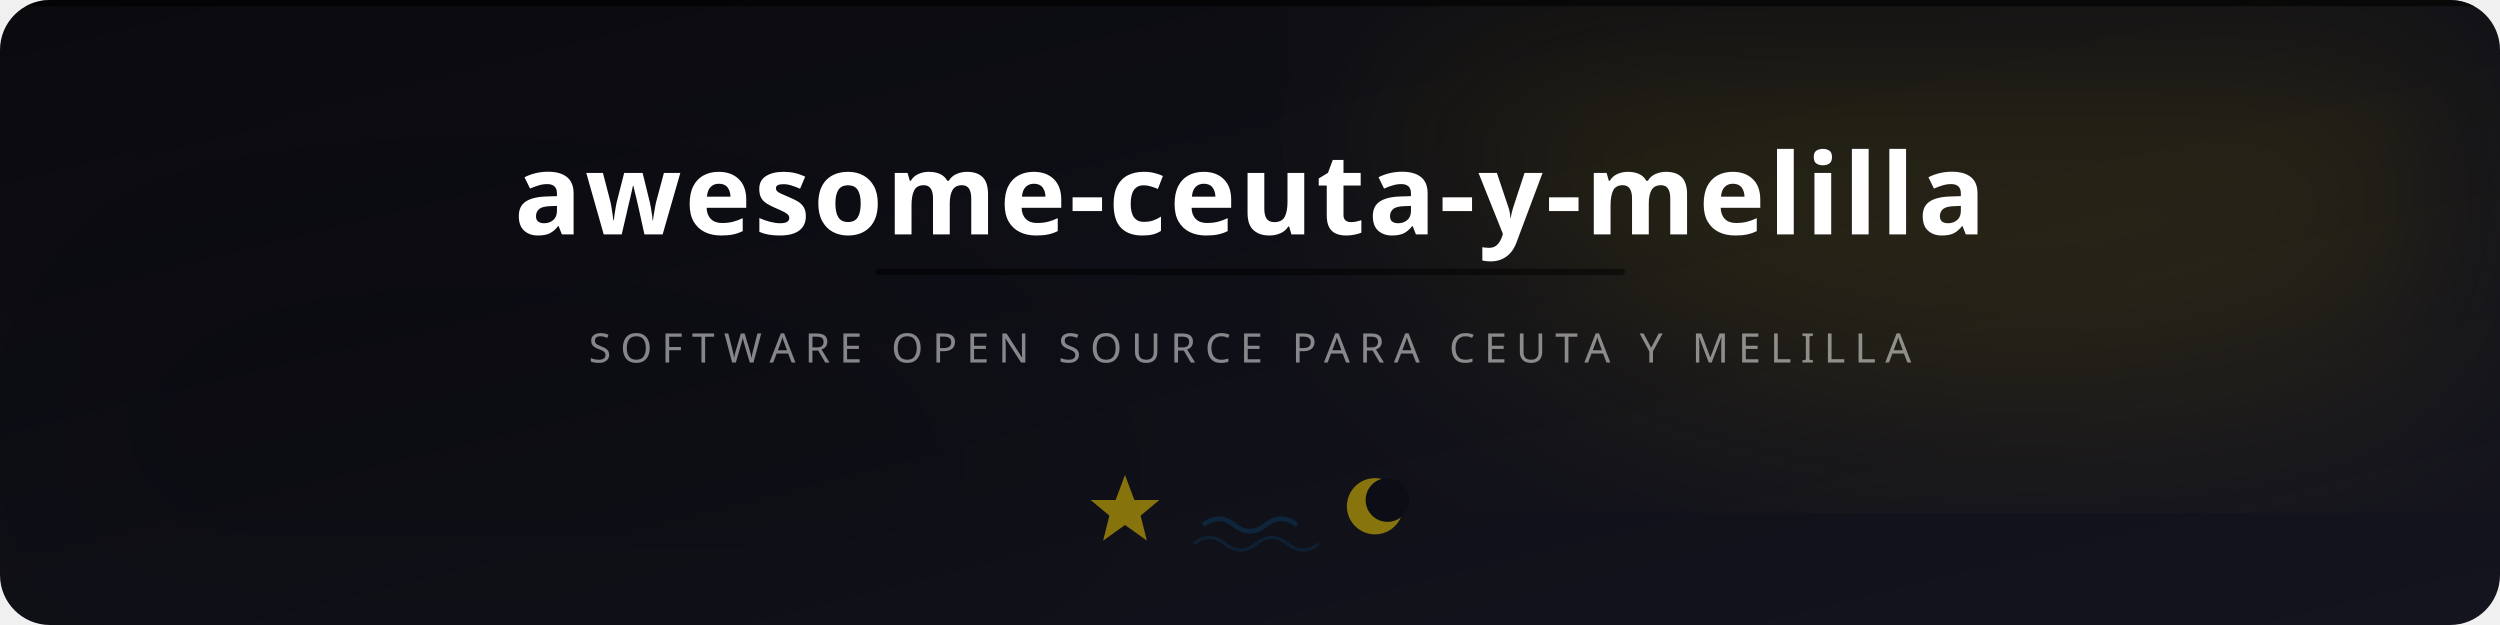
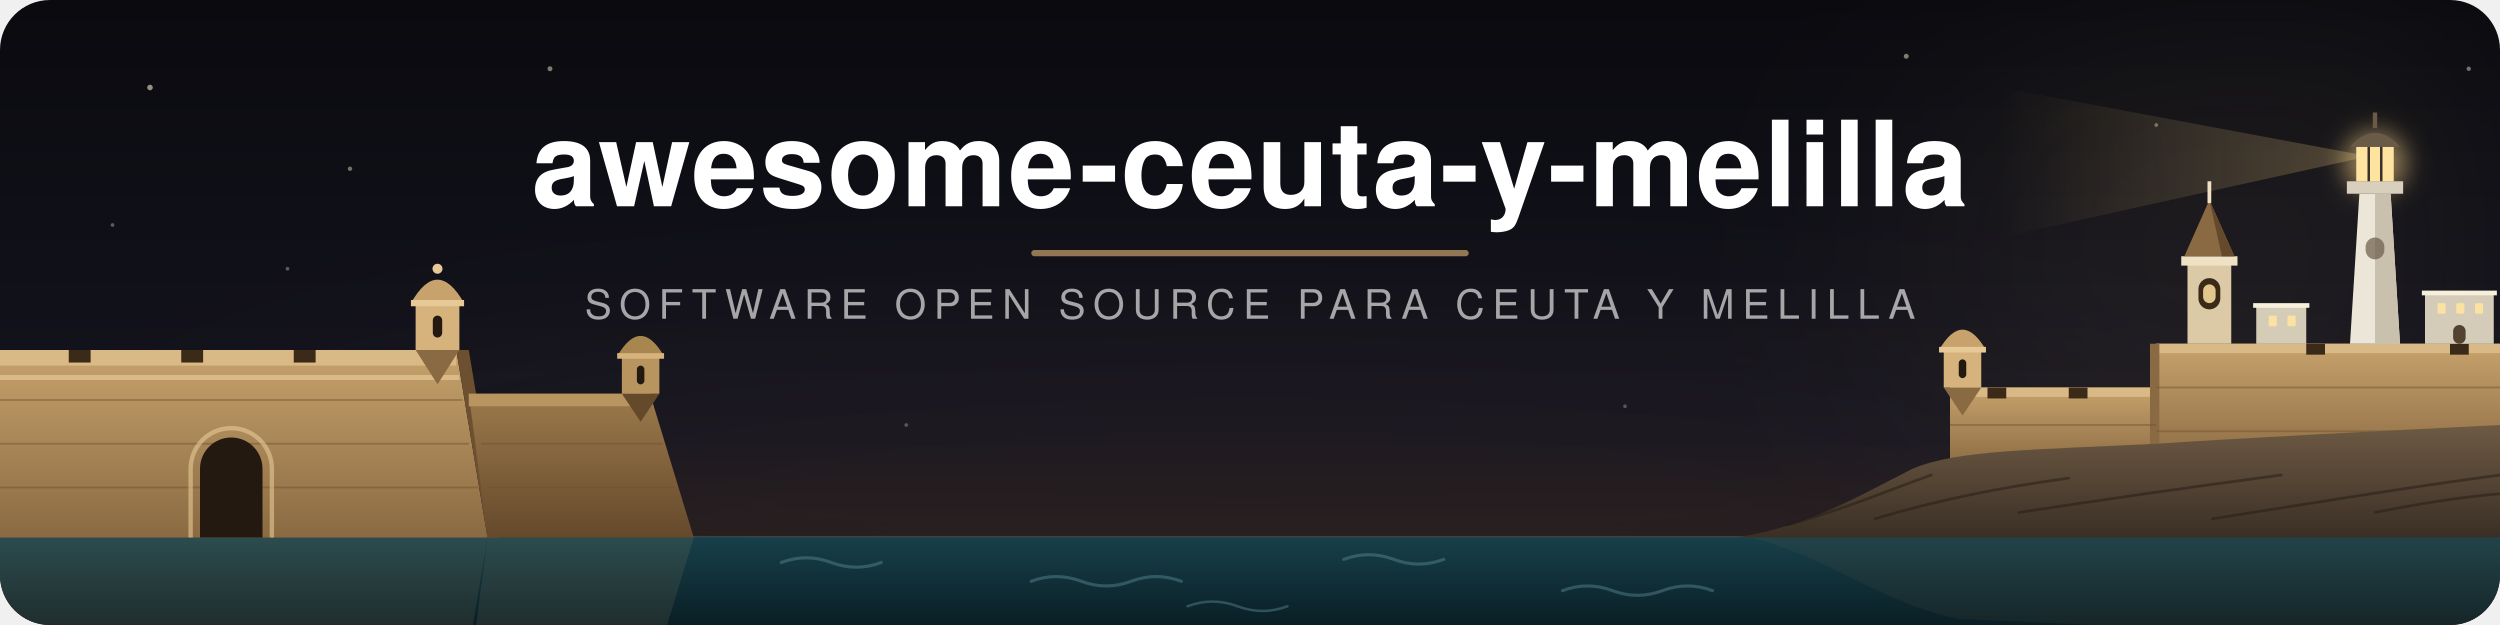
<svg xmlns="http://www.w3.org/2000/svg" viewBox="0 0 800 200" width="800" height="200">
  <defs>
-     <clipPath id="r">
+     <clipPath id="a-clip">
      <rect width="800" height="200" rx="16" />
    </clipPath>
-     <linearGradient id="bg" x1="0%" y1="0%" x2="100%" y2="100%">
+     <linearGradient id="a-sky" x1="0" y1="0" x2="0" y2="1">
      <stop offset="0%" stop-color="#0a0a0f" />
-       <stop offset="100%" stop-color="#14141f" />
+       <stop offset="70%" stop-color="#14141f" />
+       <stop offset="100%" stop-color="#2a1f1c" />
    </linearGradient>
-     <filter id="b1">
+     <linearGradient id="a-sea" x1="0" y1="0" x2="0" y2="1">
+       <stop offset="0%" stop-color="#17404a" />
+       <stop offset="100%" stop-color="#0a1e25" />
+     </linearGradient>
+     <linearGradient id="a-stone" x1="0" y1="0" x2="0" y2="1">
+       <stop offset="0%" stop-color="#c7a26c" />
+       <stop offset="100%" stop-color="#8a6a42" />
+     </linearGradient>
+     <linearGradient id="a-stone-side" x1="0" y1="0" x2="0" y2="1">
+       <stop offset="0%" stop-color="#9c7a4c" />
+       <stop offset="100%" stop-color="#65492b" />
+     </linearGradient>
+     <linearGradient id="a-rock" x1="0" y1="0" x2="0" y2="1">
+       <stop offset="0%" stop-color="#6e5a44" />
+       <stop offset="100%" stop-color="#3a2f25" />
+     </linearGradient>
+     <linearGradient id="a-beam-l" x1="1" y1="0" x2="0" y2="0">
+       <stop offset="0%" stop-color="#ffd98a" stop-opacity="0.35" />
+       <stop offset="100%" stop-color="#ffd98a" stop-opacity="0" />
+     </linearGradient>
+     <filter id="a-blur-lg" x="-50%" y="-50%" width="200%" height="200%">
      <feGaussianBlur stdDeviation="40" />
    </filter>
+     <filter id="a-blur-sm" x="-100%" y="-100%" width="300%" height="300%">
+       <feGaussianBlur stdDeviation="4" />
+     </filter>
  </defs>
-   <g clip-path="url(#r)">
-     <rect width="800" height="200" fill="url(#bg)" />
-     <ellipse cx="150" cy="180" rx="200" ry="120" fill="#000000" opacity="0.15" filter="url(#b1)" />
-     <ellipse cx="650" cy="20" rx="200" ry="120" fill="#FFD700" opacity="0.1" filter="url(#b1)" />
-     <rect width="800" height="2" fill="#000000" opacity="0.6" />
-     <text x="400" y="75" text-anchor="middle" font-family="system-ui,sans-serif" font-size="36" fill="#fff" font-weight="700" letter-spacing="1">awesome-ceuta-y-melilla</text>
-     <rect x="280" y="86" width="240" height="2" rx="1" fill="#000000" opacity="0.5" />
-     <text x="400" y="116" text-anchor="middle" font-family="system-ui,sans-serif" font-size="13" fill="rgba(255,255,255,0.5)" font-weight="300" letter-spacing="3">SOFTWARE OPEN SOURCE PARA CEUTA Y MELILLA</text>
-     <g opacity="0.5" transform="translate(400,162)">
-       <polygon points="-40,-10 -37,-2 -29,-2 -35,3 -33,11 -40,6 -47,11 -45,3 -51,-2 -43,-2" fill="#FFD700" />
-       <circle cx="40" cy="0" r="9" fill="#FFD700" />
-       <circle cx="44" cy="-2" r="7" fill="#0a0a0f" />
-       <path d="M-15,6 Q-10,2 -5,6 Q0,10 5,6 Q10,2 15,6" fill="none" stroke="#0077BE" stroke-width="1.5" opacity="0.4" />
-       <path d="M-18,12 Q-13,8 -8,12 Q-3,16 2,12 Q7,8 12,12 Q17,16 22,12" fill="none" stroke="#0077BE" stroke-width="1" opacity="0.3" />
+   <g clip-path="url(#a-clip)">
+     <rect width="800" height="200" fill="url(#a-sky)" />
+     <ellipse cx="400" cy="190" rx="360" ry="60" fill="#c9804a" opacity="0.10" filter="url(#a-blur-lg)" />
+     <ellipse cx="730" cy="80" rx="120" ry="80" fill="#ffd98a" opacity="0.06" filter="url(#a-blur-lg)" />
+     <g fill="#f3e6c8">
+       <circle cx="48" cy="28" r="0.9" opacity="0.6" />
+       <circle cx="112" cy="54" r="0.7" opacity="0.45" />
+       <circle cx="176" cy="22" r="0.8" opacity="0.5" />
+       <circle cx="92" cy="86" r="0.6" opacity="0.35" />
+       <circle cx="610" cy="18" r="0.8" opacity="0.5" />
+       <circle cx="690" cy="40" r="0.6" opacity="0.4" />
+       <circle cx="790" cy="22" r="0.7" opacity="0.45" />
+       <circle cx="520" cy="130" r="0.6" opacity="0.3" />
+       <circle cx="290" cy="136" r="0.6" opacity="0.3" />
+       <circle cx="36" cy="72" r="0.6" opacity="0.35" />
    </g>
+     <rect x="0" y="171.5" width="800" height="1" fill="#6fa6ad" opacity="0.25" />
+     <rect x="0" y="172" width="800" height="28" fill="url(#a-sea)" />
+     <g fill="none" stroke="#6fa6ad" stroke-linecap="round" opacity="0.35">
+       <path d="M250,180 q8,-3 16,0 t16,0" stroke-width="1" />
+       <path d="M330,186 q8,-3 16,0 t16,0 t16,0" stroke-width="1" />
+       <path d="M430,179 q8,-3 16,0 t16,0" stroke-width="1" />
+       <path d="M500,189 q8,-3 16,0 t16,0 t16,0" stroke-width="1" />
+       <path d="M380,194 q8,-3 16,0 t16,0" stroke-width="0.8" />
+     </g>
+     <g>
+       <g opacity="0.12" transform="translate(0,344) scale(1,-1)">
+         <polygon points="0,112 146,112 156,172 0,172" fill="#c7a26c" />
+         <polygon points="150,126 208,126 222,172 156,172" fill="#c7a26c" />
+       </g>
+       <polygon points="0,112 146,112 156,172 0,172" fill="url(#a-stone)" />
+       <rect x="0" y="112" width="146" height="5" fill="#d9b985" />
+       <polygon points="146,112 150,112 160,172 156,172" fill="#6d5030" />
+       <polygon points="150,126 208,126 222,172 156,172" fill="url(#a-stone-side)" />
+       <rect x="150" y="126" width="58" height="4" fill="#b8955f" />
+       <g stroke="#6d5030" stroke-width="0.6" opacity="0.45">
+         <line x1="0" y1="128" x2="148" y2="128" />
+         <line x1="0" y1="142" x2="150" y2="142" />
+         <line x1="0" y1="156" x2="153" y2="156" />
+         <line x1="154" y1="142" x2="212" y2="142" />
+         <line x1="156" y1="156" x2="216" y2="156" />
+       </g>
+       <rect x="0" y="120" width="147" height="1.6" fill="#e6c996" opacity="0.7" />
+       <g fill="#3b2a18">
+         <rect x="22" y="112" width="7" height="4" />
+         <rect x="58" y="112" width="7" height="4" />
+         <rect x="94" y="112" width="7" height="4" />
+       </g>
+       <path d="M64,172 L64,150 A10,10 0 0 1 84,150 L84,172 Z" fill="#241910" />
+       <path d="M61,172 L61,150 A13,13 0 0 1 87,150 L87,172" fill="none" stroke="#e6c996" stroke-width="1.4" opacity="0.6" />
+       <g transform="translate(140,112)">
+         <path d="M-7,0 L7,0 L0,11 Z" fill="#8a6a42" />
+         <rect x="-7" y="-15" width="14" height="15" fill="#d6b27c" />
+         <path d="M-8.5,-15 Q0,-30 8.5,-15 Z" fill="#c7a26c" />
+         <circle cx="0" cy="-26" r="1.6" fill="#e6c996" />
+         <rect x="-1.5" y="-11" width="3" height="7" rx="1.5" fill="#241910" />
+         <rect x="-8.5" y="-16" width="17" height="2" fill="#e6c996" />
+       </g>
+       <g transform="translate(205,126)">
+         <path d="M-6,0 L6,0 L0,9 Z" fill="#65492b" />
+         <rect x="-6" y="-12" width="12" height="12" fill="#b8955f" />
+         <path d="M-7.5,-12 Q0,-25 7.5,-12 Z" fill="#a8864f" />
+         <rect x="-1.2" y="-9" width="2.4" height="6" rx="1.2" fill="#241910" />
+         <rect x="-7.5" y="-13" width="15" height="1.8" fill="#d6b27c" />
+       </g>
+     </g>
+     <g>
+       <polygon points="758,50 640,28 640,76" fill="url(#a-beam-l)" opacity="0.7" />
+       <polygon points="624,124 690,124 690,150 624,150" fill="url(#a-stone)" />
+       <polygon points="690,110 800,110 800,150 690,150" fill="url(#a-stone)" />
+       <rect x="624" y="124" width="66" height="3" fill="#d9b985" />
+       <rect x="690" y="110" width="110" height="3" fill="#d9b985" />
+       <rect x="688" y="110" width="3" height="40" fill="#8a6a42" />
+       <g fill="#3b2a18">
+         <rect x="636" y="124" width="6" height="3.5" />
+         <rect x="662" y="124" width="6" height="3.5" />
+         <rect x="738" y="110" width="6" height="3.5" />
+         <rect x="784" y="110" width="6" height="3.5" />
+       </g>
+       <g stroke="#6d5030" stroke-width="0.6" opacity="0.45">
+         <line x1="624" y1="136" x2="690" y2="136" />
+         <line x1="690" y1="124" x2="800" y2="124" />
+         <line x1="690" y1="138" x2="800" y2="138" />
+       </g>
+       <g transform="translate(628,124)">
+         <path d="M-6,0 L6,0 L0,9 Z" fill="#8a6a42" />
+         <rect x="-6" y="-12" width="12" height="12" fill="#d6b27c" />
+         <path d="M-7.5,-12 Q0,-25 7.5,-12 Z" fill="#c7a26c" />
+         <rect x="-1.2" y="-9" width="2.4" height="6" rx="1.2" fill="#241910" />
+         <rect x="-7.5" y="-13" width="15" height="1.8" fill="#e6c996" />
+       </g>
+       <g opacity="0.12" transform="translate(0,344) scale(1,-1)">
+         <path d="M560,172 C585,166 600,152 626,146 L800,138 L800,172 Z" fill="#6e5a44" />
+       </g>
+       <path d="M556,172 C580,168 596,158 612,150 C626,144 650,144 690,142 C720,140 760,138 800,136 L800,172 Z" fill="url(#a-rock)" />
+       <g stroke="#241c15" stroke-width="0.9" fill="none" opacity="0.5" stroke-linecap="round">
+         <path d="M572,168 C590,163 604,157 618,152" />
+         <path d="M600,166 C620,160 640,156 662,153" />
+         <path d="M646,164 C672,160 700,156 730,152" />
+         <path d="M708,166 C740,161 770,156 800,152" />
+         <path d="M760,164 C775,161 788,159 800,158" />
+       </g>
+       <g>
+         <rect x="700" y="84" width="14" height="26" fill="#dccaa6" />
+         <rect x="703.5" y="89" width="7" height="10" rx="3.5" fill="#3b2a18" />
+         <rect x="705" y="91" width="4" height="6" rx="2" fill="#ffe3a0" opacity="0.85" />
+         <rect x="698" y="82" width="18" height="3" fill="#efe2c4" />
+         <polygon points="699,82 707,64 715,82" fill="#8a6a42" />
+         <polygon points="707,64 715,82 711,82" fill="#65492b" />
+         <rect x="706.4" y="58" width="1.2" height="7" fill="#efe2c4" />
+       </g>
+       <g fill="#e9dfc9" opacity="0.9">
+         <rect x="722" y="98" width="16" height="12" />
+         <rect x="776" y="94" width="22" height="16" />
+       </g>
+       <g fill="#f6efdc">
+         <rect x="721" y="97" width="18" height="1.5" />
+         <rect x="775" y="93" width="24" height="1.5" />
+       </g>
+       <g fill="#ffe3a0" opacity="0.9">
+         <rect x="726" y="101" width="2.6" height="3.4" rx="0.4" />
+         <rect x="732" y="101" width="2.6" height="3.4" rx="0.4" />
+         <rect x="780" y="97" width="2.6" height="3.4" rx="0.4" />
+         <rect x="786" y="97" width="2.6" height="3.4" rx="0.4" />
+         <rect x="792" y="97" width="2.6" height="3.4" rx="0.4" />
+       </g>
+       <g fill="#3b2a18" opacity="0.85">
+         <rect x="785" y="104" width="4" height="6" rx="2" />
+       </g>
+       <g>
+         <circle cx="760" cy="52" r="10" fill="#ffd98a" opacity="0.55" filter="url(#a-blur-sm)" />
+         <polygon points="752,110 768,110 765,62 755,62" fill="#ece6d8" />
+         <polygon points="760,110 768,110 765,62 760,62" fill="#c9c1ae" />
+         <rect x="751" y="58" width="18" height="4" fill="#d8d0bd" />
+         <rect x="754" y="47" width="12" height="11" fill="#ffe3a0" />
+         <g stroke="#3a3228" stroke-width="0.8">
+           <line x1="758" y1="47" x2="758" y2="58" />
+           <line x1="762" y1="47" x2="762" y2="58" />
+         </g>
+         <path d="M752,47 Q760,38 768,47 Z" fill="#6a5a48" />
+         <rect x="759.3" y="36" width="1.4" height="5" fill="#6a5a48" />
+         <rect x="757" y="76" width="6" height="7" rx="3" fill="#6a5a48" opacity="0.7" />
+       </g>
+     </g>
+     <text x="400" y="66" text-anchor="middle" font-family="system-ui, -apple-system, 'Segoe UI', Helvetica, Arial, sans-serif" font-size="38" font-weight="700" fill="#ffffff" letter-spacing="0.5">awesome-ceuta-y-melilla</text>
+     <rect x="330" y="80" width="140" height="2" rx="1" fill="#c7a26c" opacity="0.7" />
+     <text x="400" y="102" text-anchor="middle" font-family="system-ui, -apple-system, 'Segoe UI', Helvetica, Arial, sans-serif" font-size="13" font-weight="400" fill="#ffffff" fill-opacity="0.62" letter-spacing="2.5">SOFTWARE OPEN SOURCE PARA CEUTA Y MELILLA</text>
  </g>
</svg>
